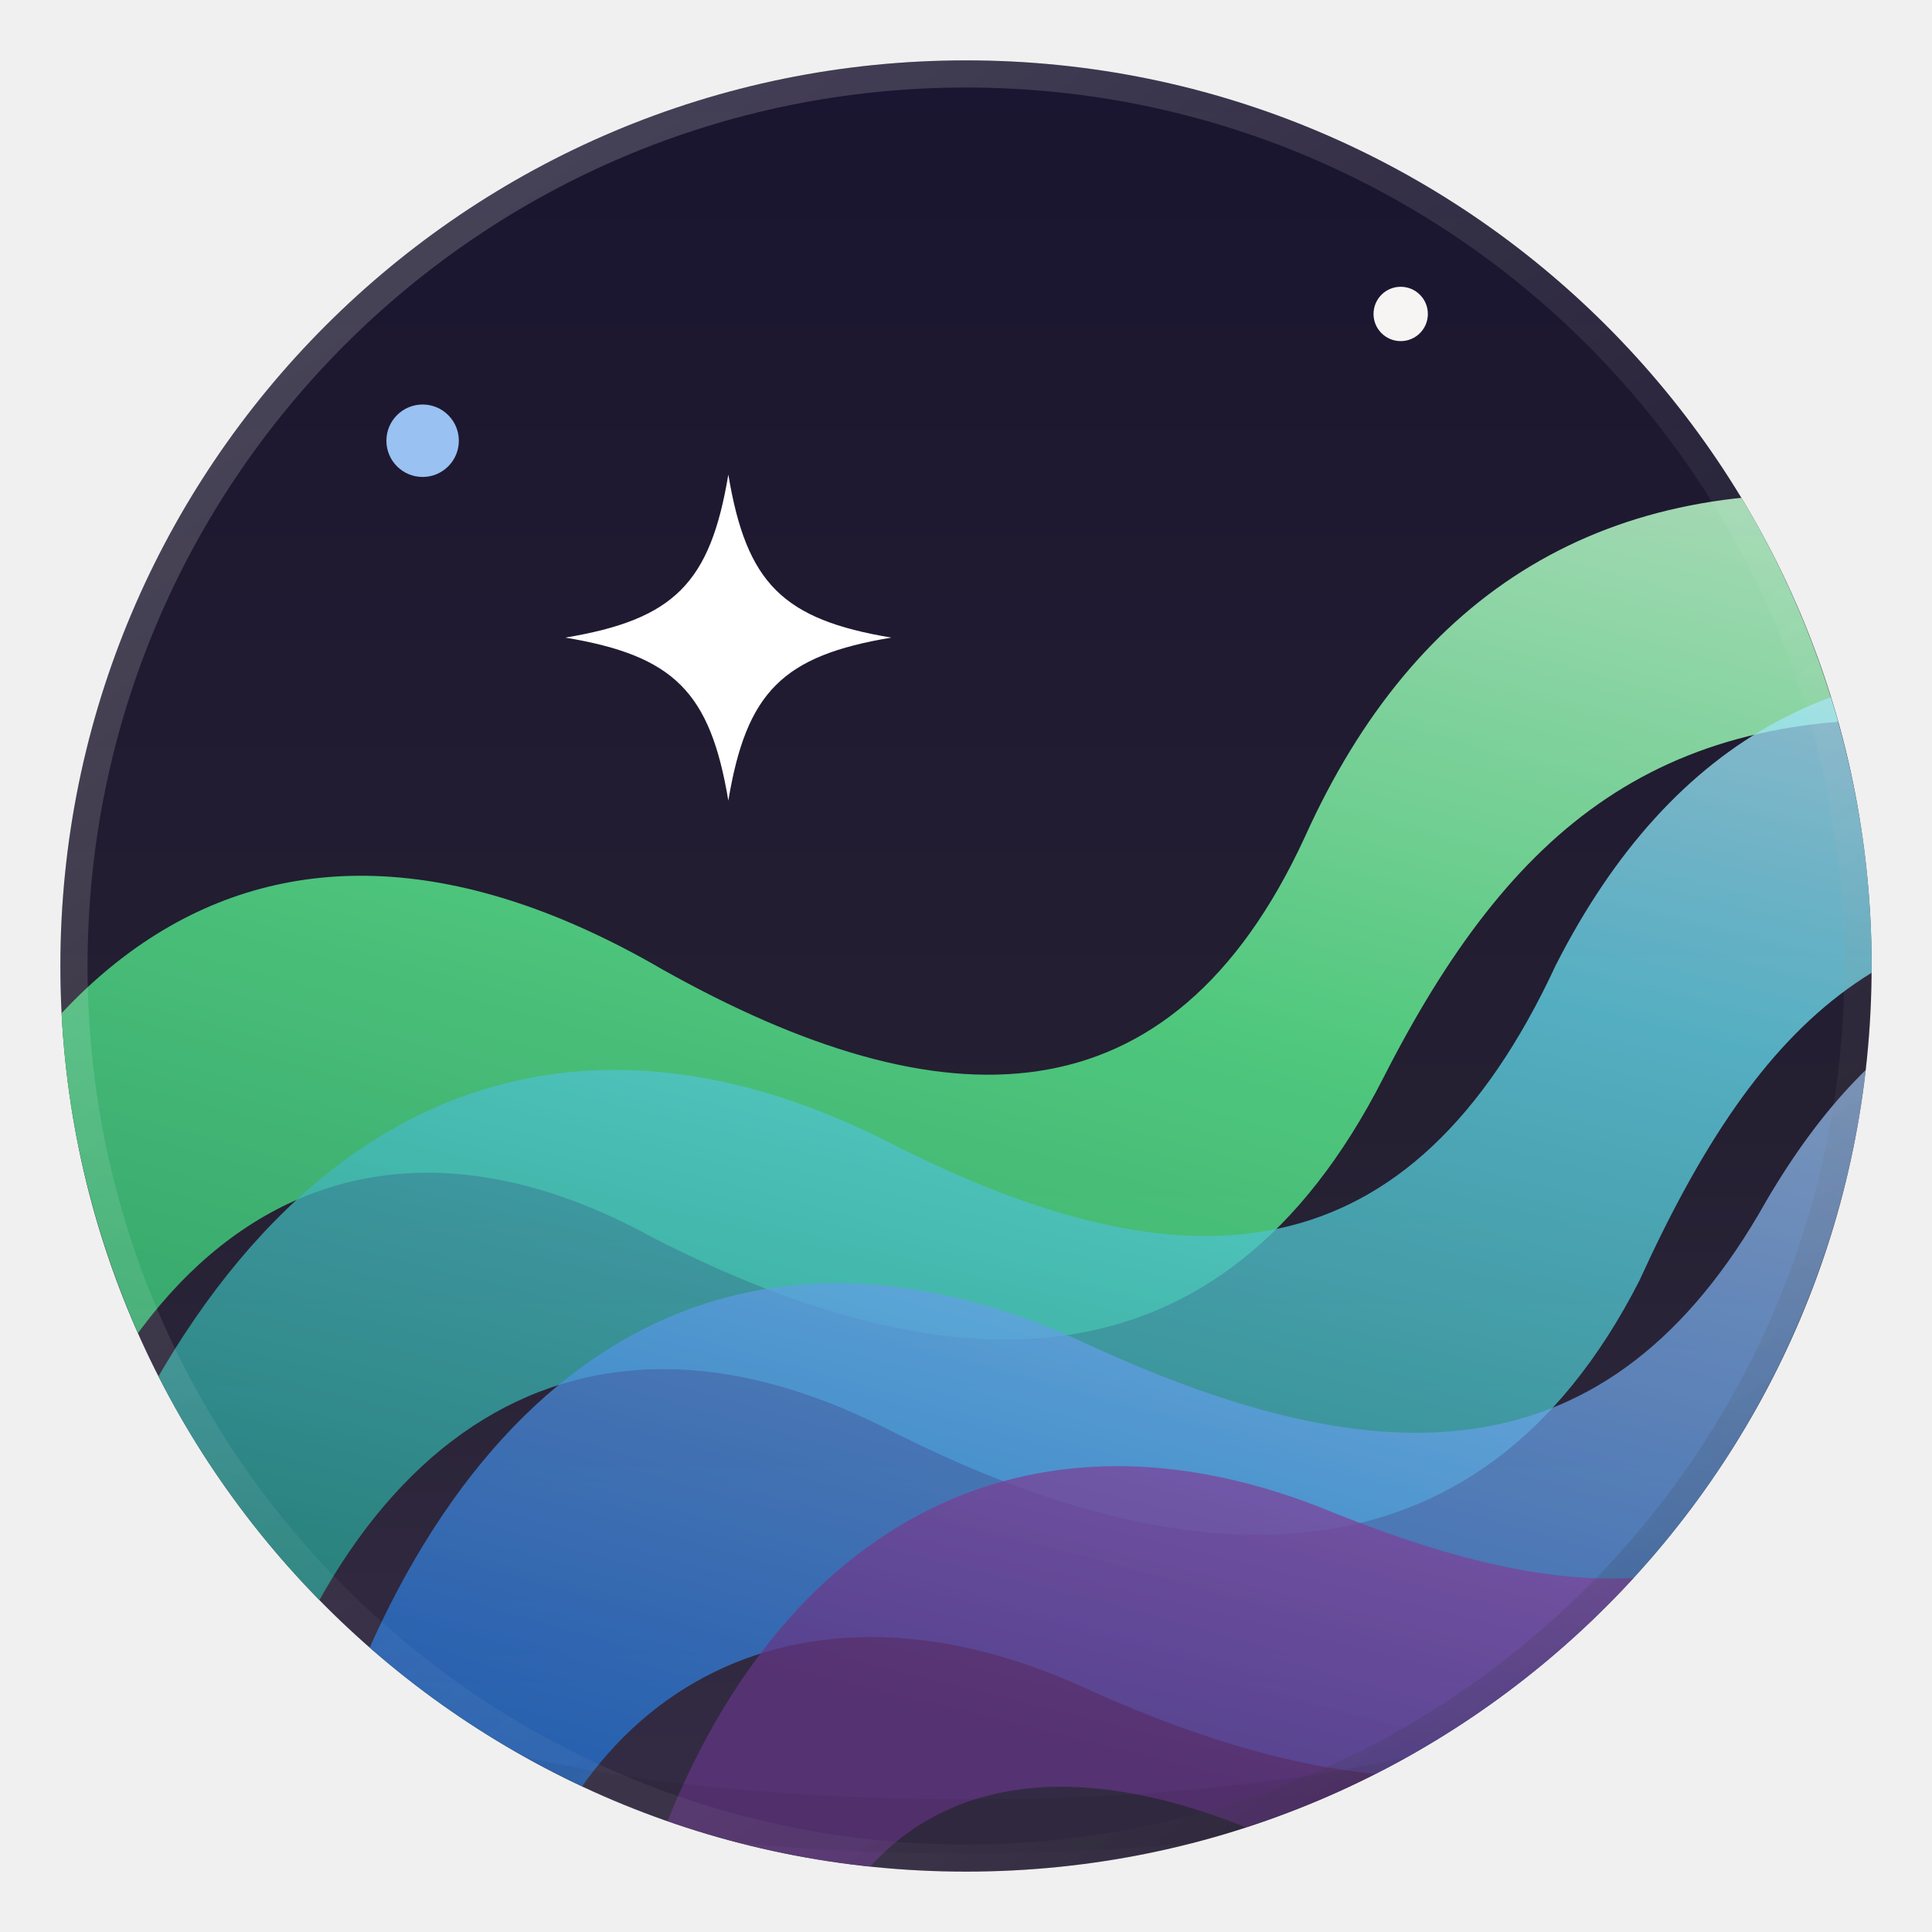
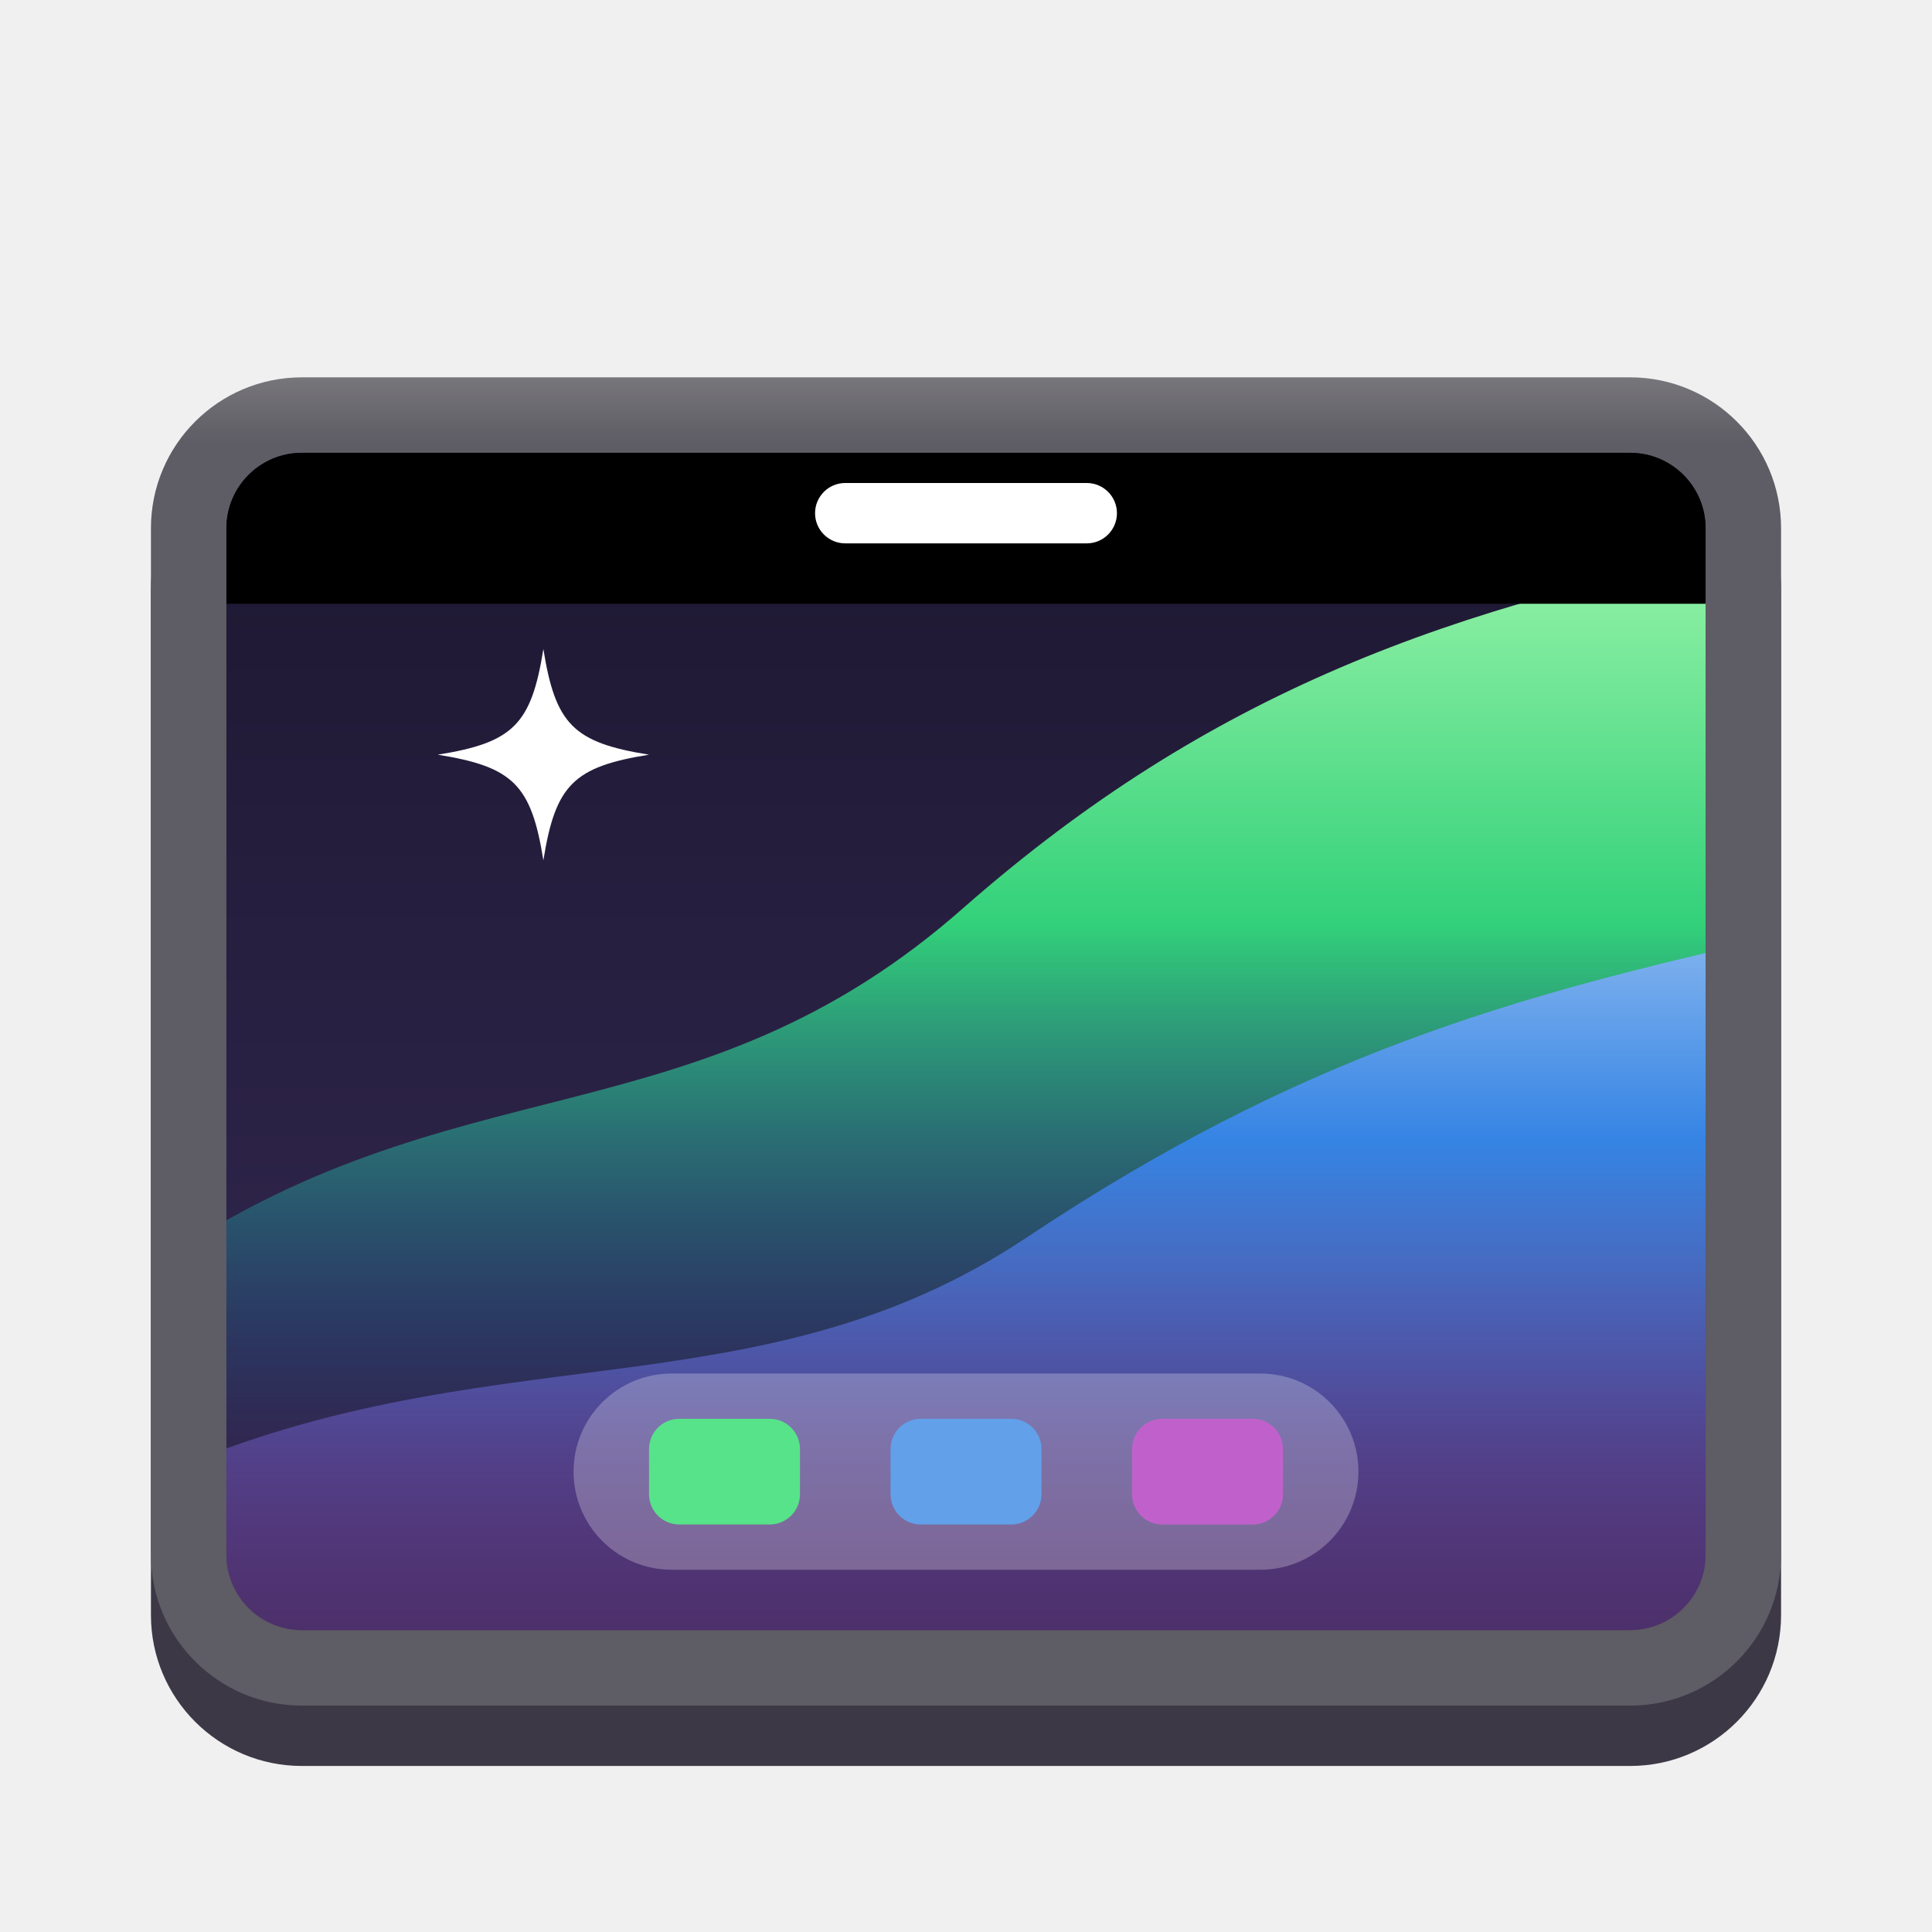
- <svg xmlns="http://www.w3.org/2000/svg" width="128" height="128" viewBox="0 0 128 128" version="1.1" id="svg30">
-   <defs id="defs21">
-     <linearGradient id="sky-top" x1="64" y1="10" x2="64" y2="104" gradientUnits="userSpaceOnUse">
-       <stop offset="0" stop-color="#1a1530" id="stop1" />
-       <stop offset="0.62" stop-color="#241f31" id="stop2" />
-       <stop offset="1" stop-color="#332b43" id="stop3" />
+ <svg xmlns="http://www.w3.org/2000/svg" width="128" height="128" viewBox="0 0 128 128">
+   <defs>
+     <linearGradient id="bezel" x1="0" y1="25" x2="0" y2="113" gradientUnits="userSpaceOnUse">
+       <stop offset="0" stop-color="#77767b" />
+       <stop offset="0.05" stop-color="#5e5c64" />
+       <stop offset="1" stop-color="#5e5c64" />
    </linearGradient>
-     <linearGradient id="front-profile" x1="64" y1="92" x2="64" y2="112" gradientUnits="userSpaceOnUse">
-       <stop offset="0" stop-color="#332b43" id="stop4" />
-       <stop offset="1" stop-color="#211b2f" id="stop5" />
+     <linearGradient id="sky" x1="0" y1="30" x2="0" y2="108" gradientUnits="userSpaceOnUse">
+       <stop offset="0" stop-color="#1c1730" />
+       <stop offset="1" stop-color="#352a55" />
    </linearGradient>
-     <linearGradient id="rim-light" x1="30" y1="16" x2="98" y2="106" gradientUnits="userSpaceOnUse">
-       <stop offset="0" stop-color="#ffffff" stop-opacity="0.2" id="stop6" />
-       <stop offset="0.58" stop-color="#ffffff" stop-opacity="0.04" id="stop7" />
-       <stop offset="1" stop-color="#000000" stop-opacity="0.18" id="stop8" />
+     <linearGradient id="green" x1="0" y1="38" x2="0" y2="96" gradientUnits="userSpaceOnUse">
+       <stop offset="0" stop-color="#8ff0a4" />
+       <stop offset="0.4" stop-color="#33d17a" />
+       <stop offset="1" stop-color="#1a5fb4" stop-opacity="0" />
    </linearGradient>
-     <linearGradient id="green-band" x1="18" y1="96" x2="68" y2="20" gradientUnits="userSpaceOnUse">
-       <stop offset="0" stop-color="#26a269" id="stop9" />
-       <stop offset="0.62" stop-color="#57e389" id="stop10" />
-       <stop offset="1" stop-color="#b8f7c7" id="stop11" />
+     <linearGradient id="blue" x1="0" y1="58" x2="0" y2="108" gradientUnits="userSpaceOnUse">
+       <stop offset="0" stop-color="#99c1f1" />
+       <stop offset="0.35" stop-color="#3584e4" />
+       <stop offset="1" stop-color="#9141ac" stop-opacity="0.25" />
    </linearGradient>
-     <linearGradient id="teal-band" x1="32" y1="102" x2="82" y2="22" gradientUnits="userSpaceOnUse">
-       <stop offset="0" stop-color="#1a8d7b" id="stop12" />
-       <stop offset="0.62" stop-color="#62d6ea" id="stop13" />
-       <stop offset="1" stop-color="#dcf0ff" id="stop14" />
-     </linearGradient>
-     <linearGradient id="blue-band" x1="44" y1="108" x2="96" y2="30" gradientUnits="userSpaceOnUse">
-       <stop offset="0" stop-color="#1c71d8" id="stop15" />
-       <stop offset="0.62" stop-color="#99c1f1" id="stop16" />
-       <stop offset="1" stop-color="#dcf0ff" id="stop17" />
-     </linearGradient>
-     <linearGradient id="violet-band" x1="58" y1="104" x2="104" y2="30" gradientUnits="userSpaceOnUse">
-       <stop offset="0" stop-color="#613583" id="stop18" />
-       <stop offset="0.62" stop-color="#c061cb" id="stop19" />
-       <stop offset="1" stop-color="#f2b7ef" id="stop20" />
-     </linearGradient>
-     <clipPath id="top-disc" clipPathUnits="userSpaceOnUse">
-       <circle cx="64" cy="60" r="50" id="circle20" />
-     </clipPath>
-     <clipPath id="object-silhouette" clipPathUnits="userSpaceOnUse">
-       <circle cx="64" cy="60" r="50" id="circle21" />
+     <clipPath id="screen">
+       <rect x="15" y="30" width="98" height="78" rx="5" />
    </clipPath>
  </defs>
-   <g id="g30" transform="matrix(1.2,0,0,1.2,-12.8,-8)">
-     <g clip-path="url(#object-silhouette)" id="g28">
-       <circle cx="64" cy="60" r="50" fill="url(#sky-top)" id="circle22" style="fill:url(#sky-top)" />
-       <g clip-path="url(#top-disc)" transform="rotate(-18,64,60)" id="g26">
-         <path d="M -4,68 C 12,42 31,36 48,55 60,68 72,72 84,59 94,48 106,45 120,51 V 64 C 105,58 95,62 84,73 70,87 56,82 43,69 29,54 12,60 0,83 Z" fill="url(#green-band)" opacity="0.86" id="path22" style="fill:url(#green-band)" />
-         <path d="M 4,80 C 20,57 40,51 57,68 70,81 82,84 95,70 105,60 116,58 128,64 V 78 C 114,72 105,76 94,88 80,102 65,96 52,83 38,69 22,74 10,94 Z" fill="url(#teal-band)" opacity="0.78" id="path23" style="fill:url(#teal-band)" />
-         <path d="M 16,92 C 30,72 48,67 64,82 c 13,12 25,16 38,4 9,-8 18,-10 30,-4 v 14 c -13,-5 -22,-2 -32,8 -15,14 -30,7 -42,-4 -13,-12 -28,-9 -36,6 z" fill="url(#blue-band)" opacity="0.72" id="path24" style="fill:url(#blue-band)" />
-         <path d="m 32,102 c 12,-16 28,-19 42,-7 12,10 22,13 34,3 8,-6 16,-7 26,-2 v 16 c -12,-4 -20,-2 -28,4 -15,12 -30,4 -42,-6 -12,-10 -22,-7 -28,4 z" fill="url(#violet-band)" opacity="0.74" id="path25" style="fill:url(#violet-band)" />
-       </g>
-       <path d="m 16,98 c 10,7 27,12 48,12 21,0 38,-5 48,-12 v 8 c -11,4 -28,6 -48,6 -20,0 -37,-2 -48,-6 z" fill="url(#front-profile)" id="path27" style="fill:url(#front-profile)" />
-       <path d="m 26,99 c 10,5 23,7 38,7 15,0 28,-2 38,-7 v 3 c -11,5 -24,7 -38,7 -14,0 -27,-2 -38,-7 z" fill="#000000" opacity="0.06" id="path28" />
-     </g>
-     <g clip-path="url(#top-disc)" id="g29">
-       <circle cx="34" cy="31" r="2" fill="#99c1f1" id="circle28" />
-       <circle cx="88" cy="24" r="1.5" fill="#f6f5f4" id="circle29" />
-       <path d="m 50.878,32.869 c 1,6 3,8 9,9 -6,1 -8,3 -9,9 -1,-6 -3,-8 -9,-9 6,-1 8,-3 9,-9 z" fill="#ffffff" id="path29" />
-     </g>
-     <circle cx="64" cy="60" r="49.25" fill="none" stroke="url(#rim-light)" stroke-width="1.5" id="circle30" style="stroke:url(#rim-light)" />
+   <rect x="10" y="29" width="108" height="88" rx="10" fill="#3d3846" />
+   <rect x="10" y="25" width="108" height="88" rx="10" fill="url(#bezel)" />
+   <rect x="15" y="30" width="98" height="78" rx="5" fill="url(#sky)" />
+   <g clip-path="url(#screen)">
+     <path fill="url(#green)" d="M10 84C30 70 46 76 64 60C80 46 96 40 118 36V96C96 98 80 102 64 104C40 106 26 102 10 104Z" />
+     <path fill="url(#blue)" d="M10 98C32 88 50 94 68 82C86 70 100 66 118 62V112H10Z" />
+     <rect x="15" y="30" width="98" height="10" fill="#000000" />
+     <rect x="54" y="32" width="20" height="4" rx="2" fill="#ffffff" />
+     <rect x="38" y="91" width="52" height="13" rx="6.5" fill="#ffffff" fill-opacity="0.25" />
+     <rect x="43" y="94" width="10" height="7" rx="2" fill="#57e389" />
+     <rect x="59" y="94" width="10" height="7" rx="2" fill="#62a0ea" />
+     <rect x="75" y="94" width="10" height="7" rx="2" fill="#c061cb" />
  </g>
+   <path fill="#ffffff" d="M36 43C36.8 48 38 49.2 43 50C38 50.8 36.8 52 36 57C35.2 52 34 50.8 29 50C34 49.2 35.2 48 36 43Z" />
</svg>
